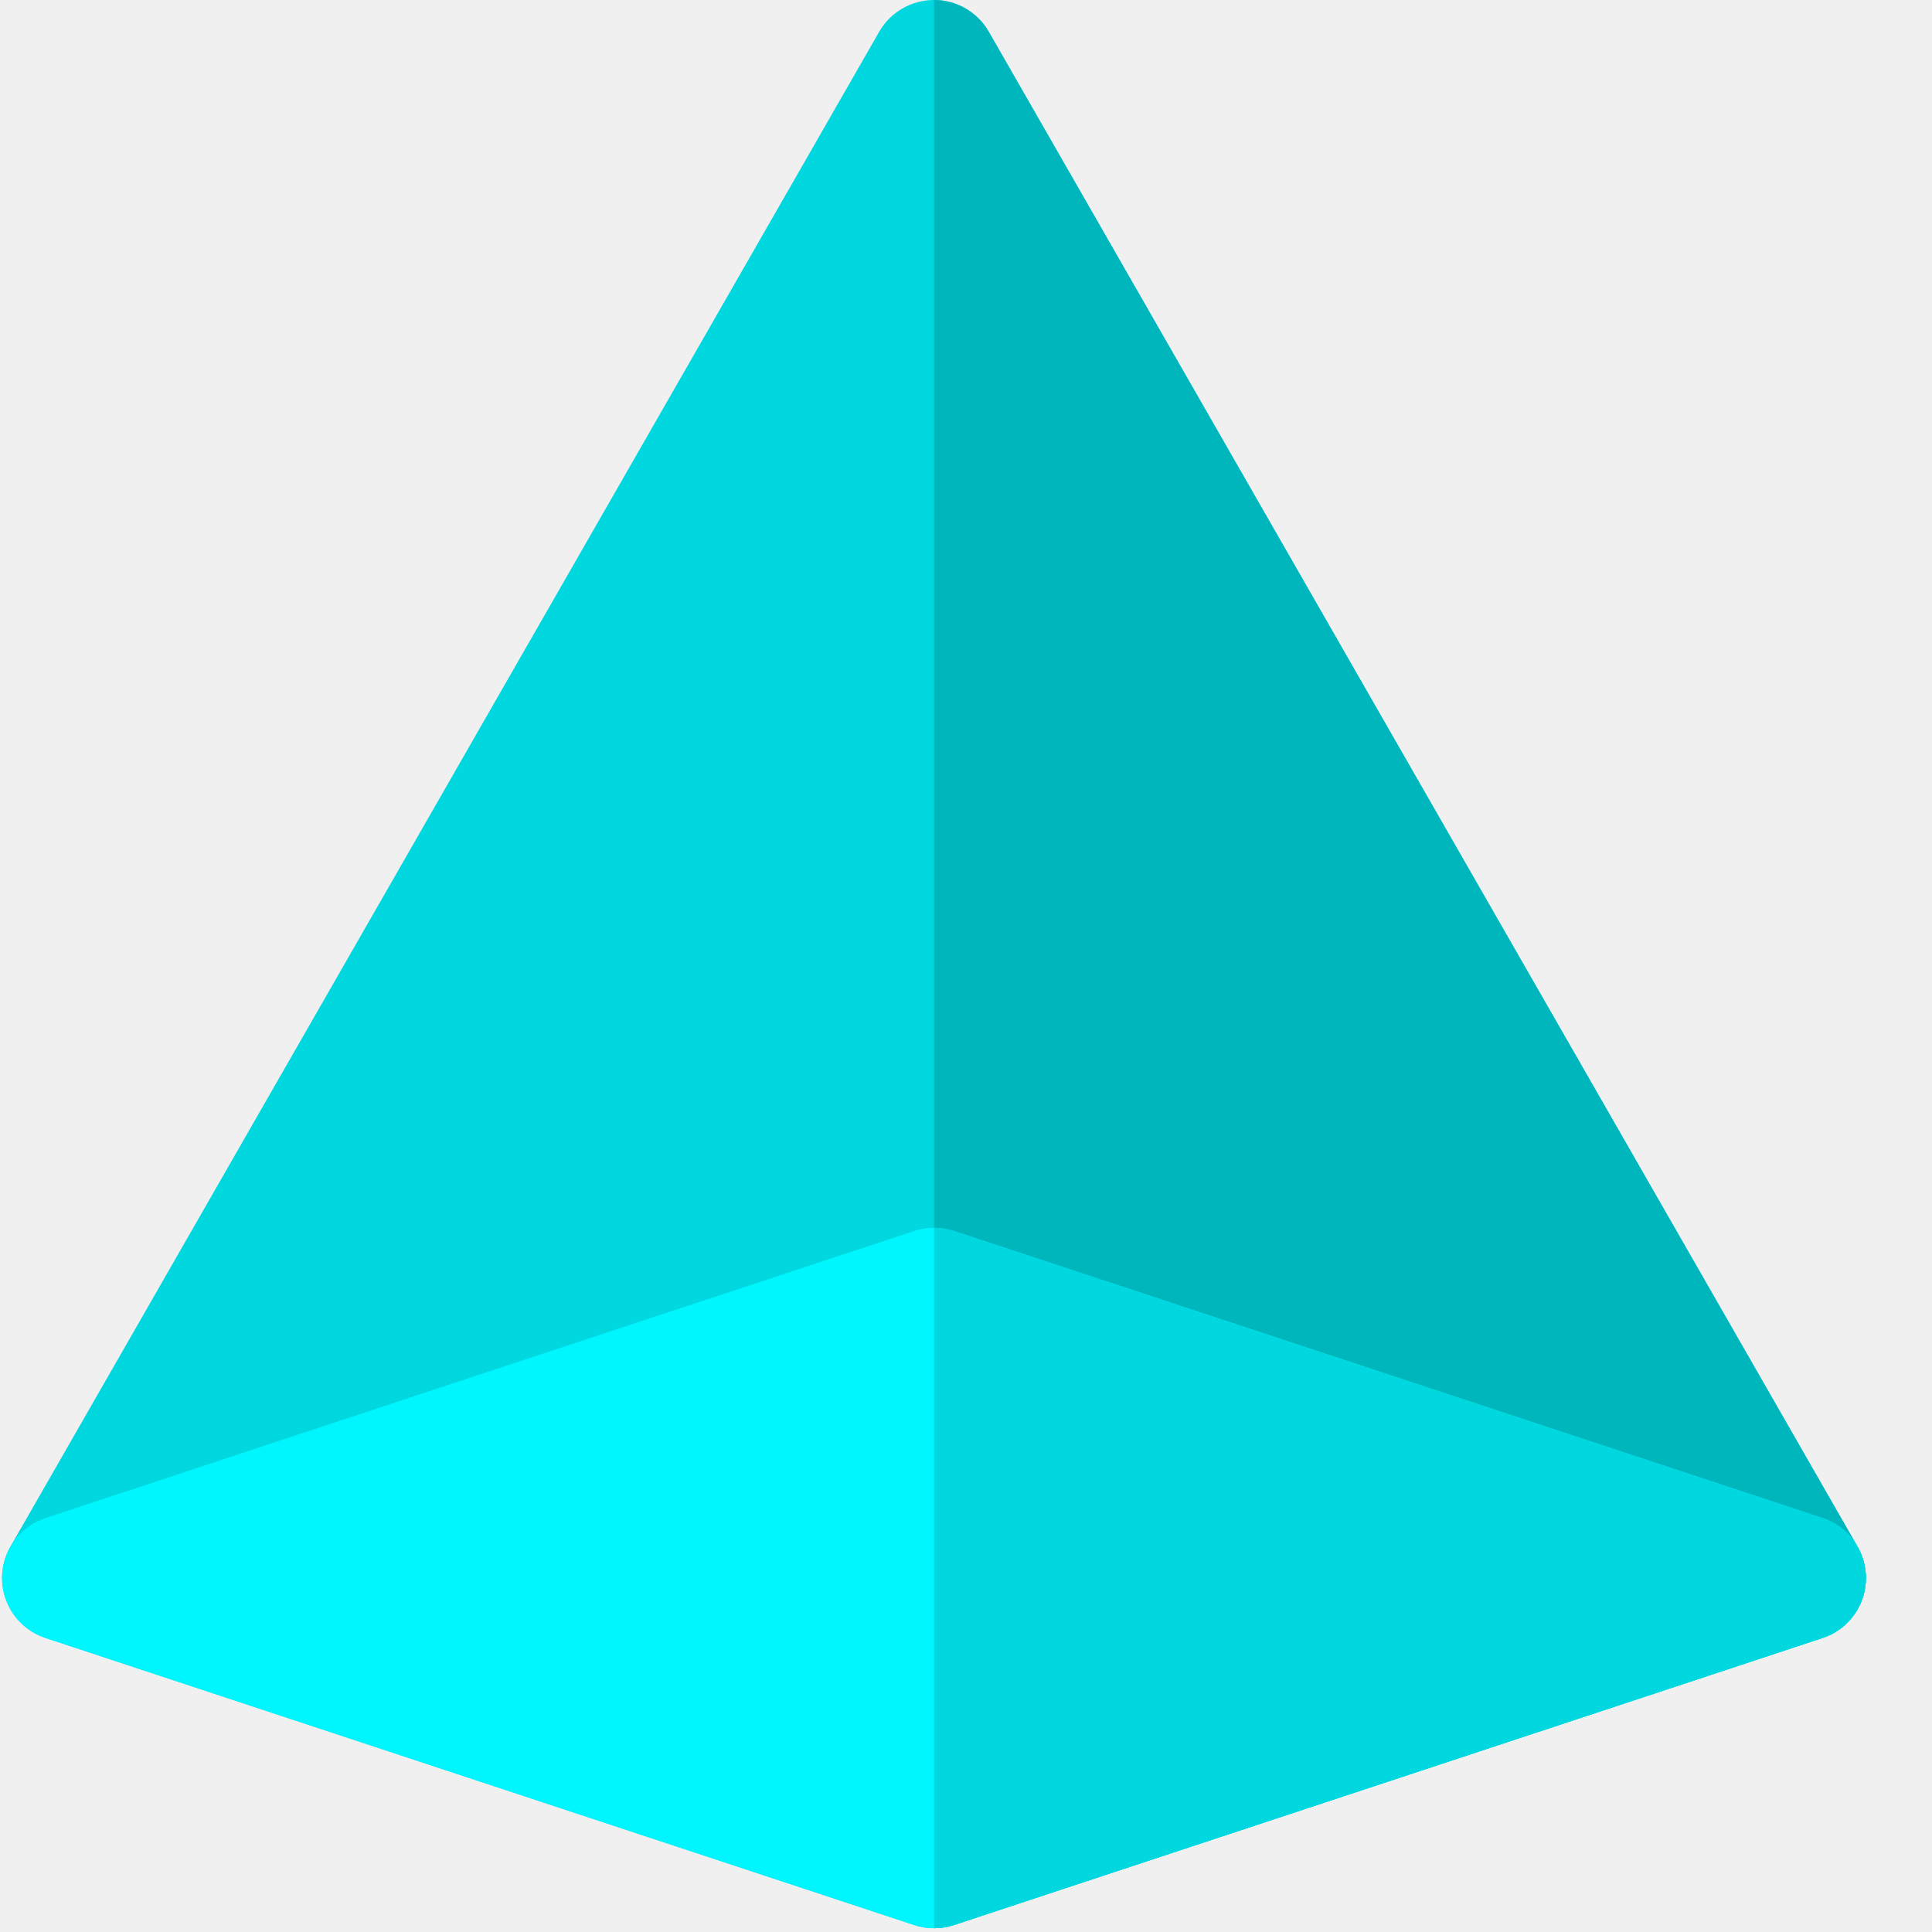
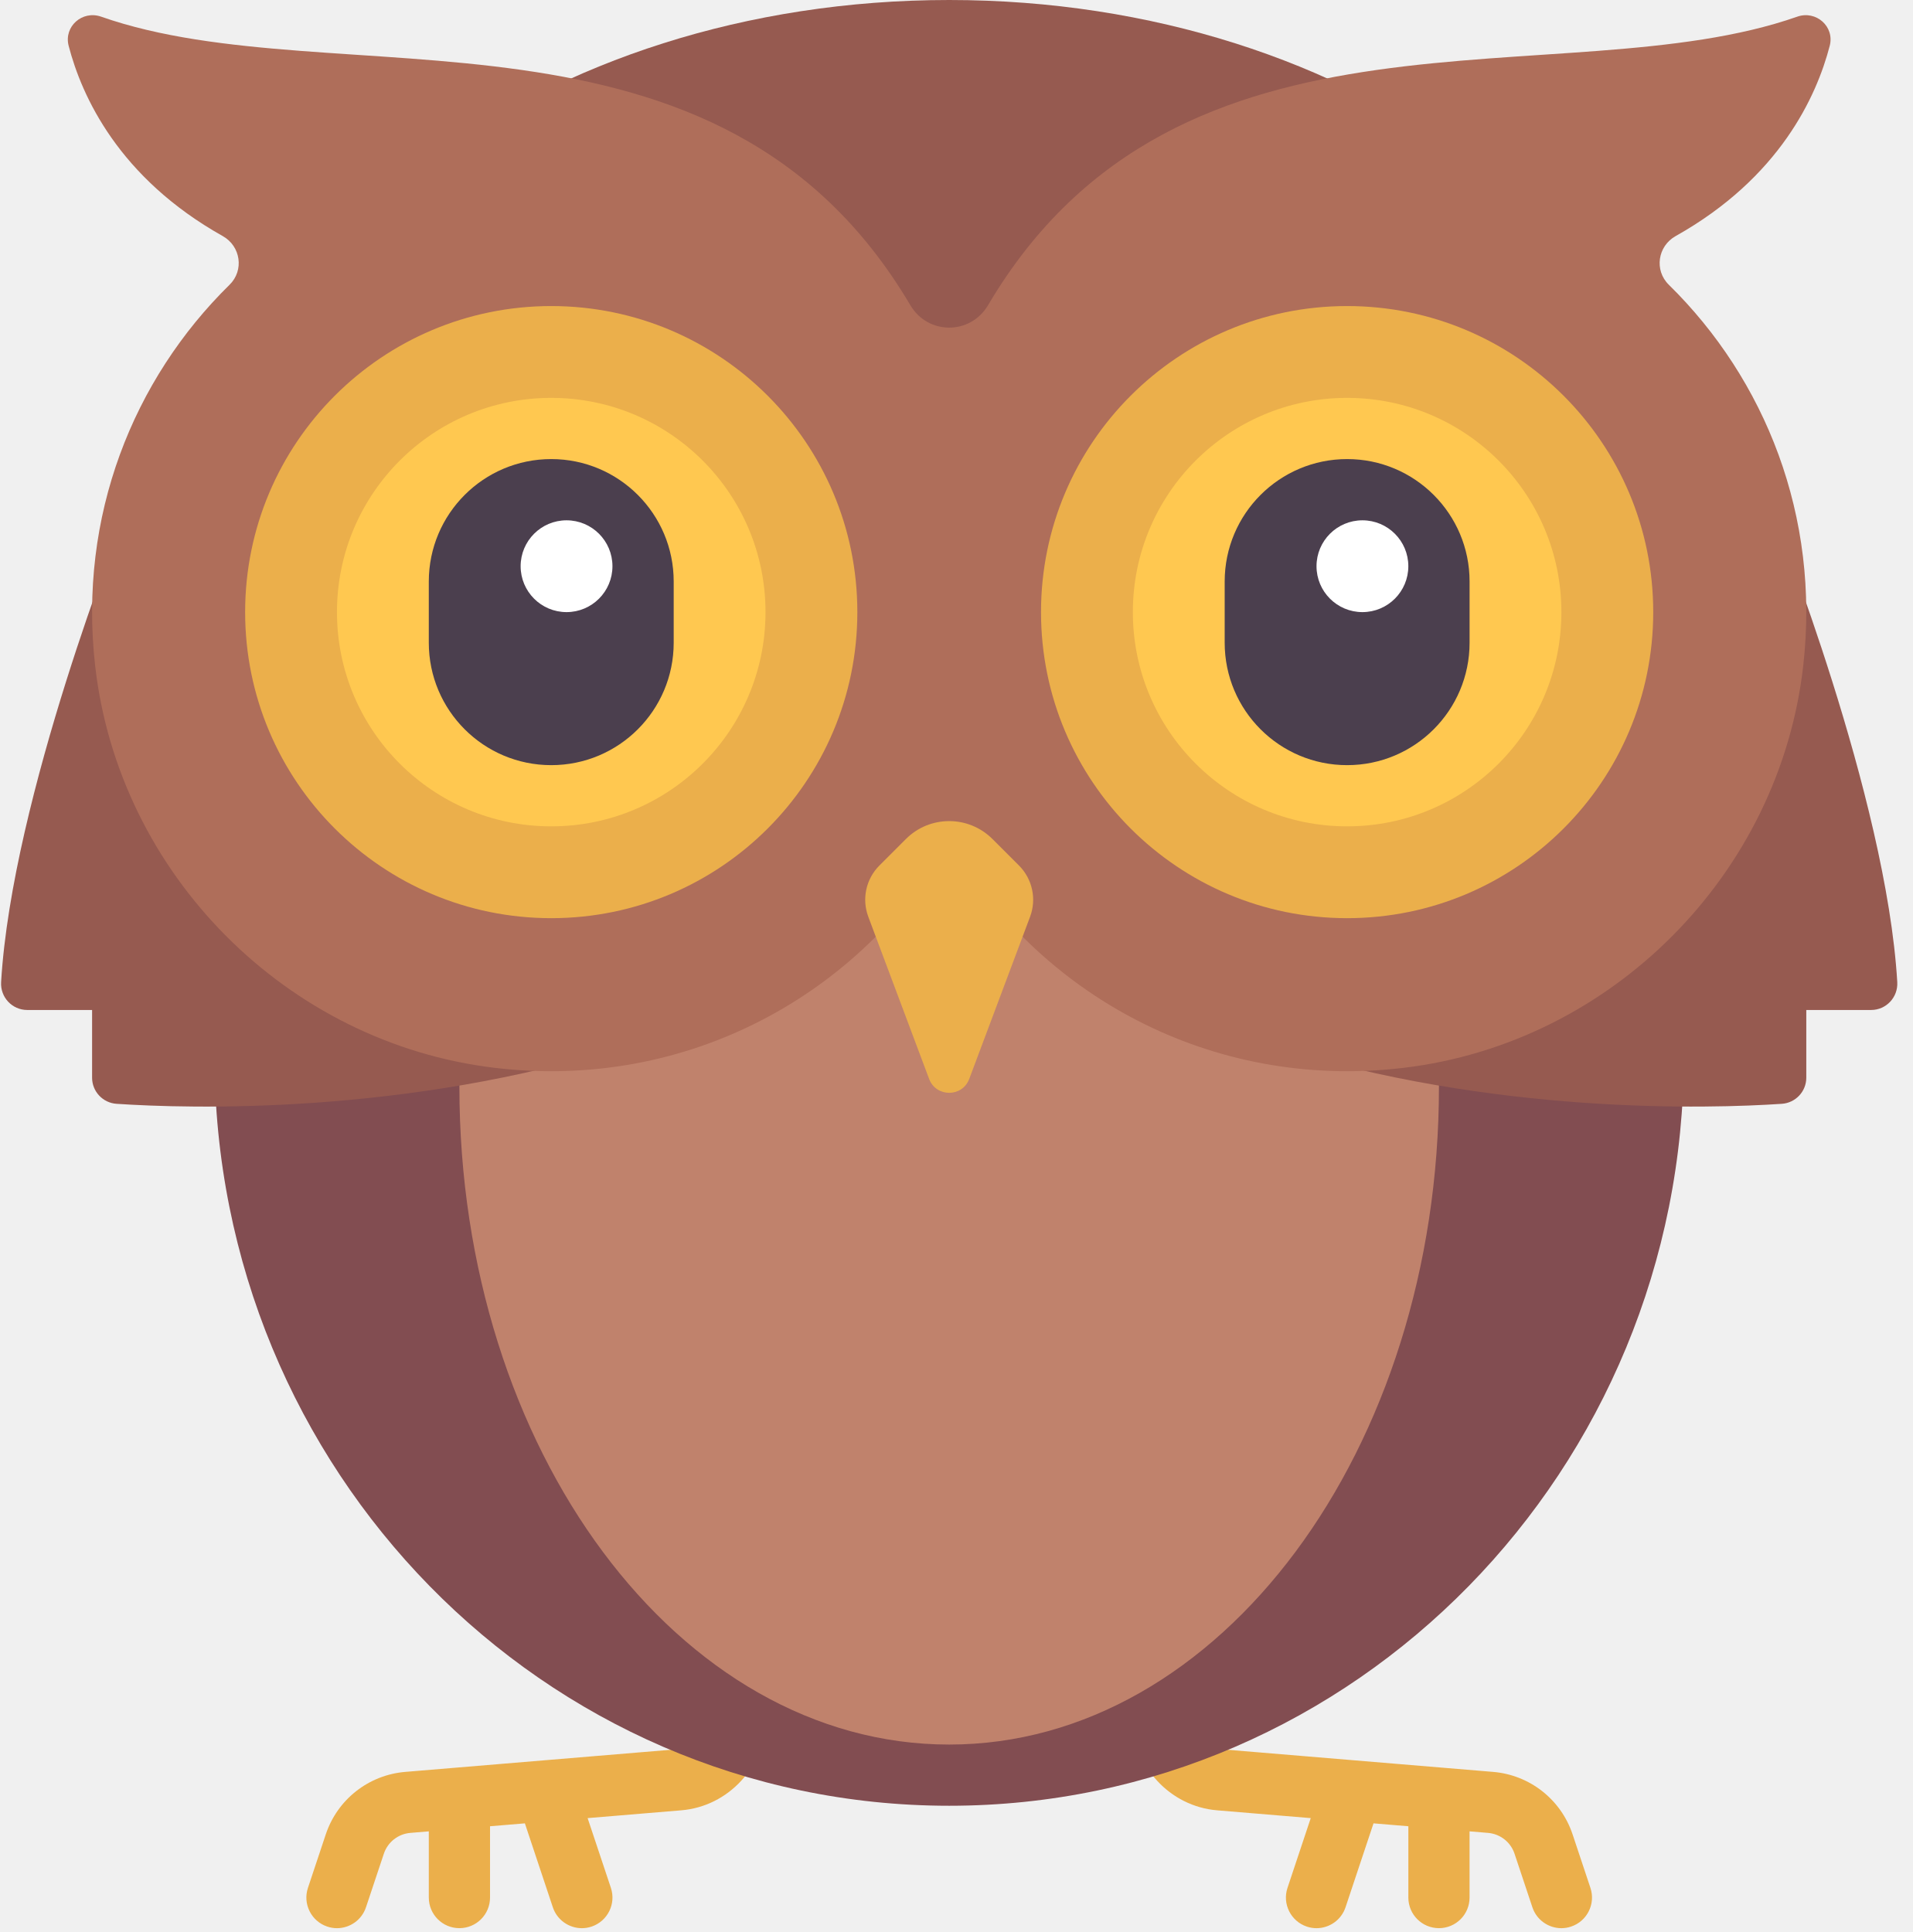
- <svg xmlns="http://www.w3.org/2000/svg" width="25px" height="25px" viewBox="0 0 25 25" version="1.1">
+ <svg xmlns="http://www.w3.org/2000/svg" width="98px" height="99px" viewBox="0 0 98 99" version="1.1">
  <defs />
-   <g id="Symbols" stroke="none" stroke-width="1" fill="none" fill-rule="evenodd">
-     <g id="pyramid">
-       <g id="Layer_1">
-         <g>
-           <path d="M24.036,20.013 L12.794,0.41 C12.649,0.157 12.378,0 12.086,0 C11.794,0 11.522,0.157 11.377,0.41 L0.135,20.013 C0.013,20.226 -0.007,20.482 0.081,20.711 C0.169,20.94 0.355,21.118 0.588,21.195 L11.83,24.91 C11.995,24.965 12.176,24.965 12.342,24.91 L23.584,21.195 C23.817,21.118 24.003,20.94 24.091,20.711 C24.178,20.483 24.158,20.226 24.036,20.013 Z" id="Shape" fill="#00D7DF" />
-           <path d="M12.342,24.91 L23.584,21.195 C23.817,21.118 24.003,20.94 24.091,20.711 C24.178,20.483 24.158,20.226 24.036,20.013 L12.794,0.41 C12.649,0.157 12.378,0 12.086,0 L12.086,24.951 C12.173,24.951 12.259,24.938 12.342,24.91 Z" id="Shape" fill="#00B6BD" />
-           <path d="M23.584,19.644 L17.963,17.786 L12.342,15.929 C12.259,15.902 12.173,15.888 12.086,15.888 C11.999,15.888 11.912,15.902 11.829,15.929 L6.208,17.786 L0.588,19.644 C0.42,19.699 0.28,19.805 0.182,19.941 C0.083,20.077 0.027,20.243 0.027,20.42 C0.027,20.596 0.083,20.762 0.182,20.898 C0.28,21.034 0.42,21.14 0.588,21.195 L6.209,23.053 L11.83,24.91 C11.912,24.938 11.999,24.951 12.086,24.951 C12.173,24.951 12.259,24.938 12.342,24.91 L17.963,23.053 L23.584,21.195 C23.752,21.14 23.892,21.034 23.99,20.898 C24.088,20.762 24.145,20.596 24.145,20.42 C24.145,20.243 24.088,20.077 23.99,19.941 C23.892,19.805 23.751,19.699 23.584,19.644 Z" id="Shape" fill="#00F6FF" />
-           <path d="M12.342,24.91 L17.963,23.053 L23.584,21.195 C23.752,21.14 23.892,21.034 23.99,20.898 C24.088,20.762 24.145,20.596 24.145,20.42 C24.145,20.243 24.088,20.077 23.99,19.941 C23.892,19.805 23.752,19.699 23.584,19.644 L17.963,17.786 L12.342,15.929 C12.259,15.902 12.173,15.888 12.086,15.888 L12.086,24.951 C12.173,24.951 12.259,24.938 12.342,24.91 Z" id="Shape" fill="#00D7DF" />
+   <g id="Page-1" stroke="none" stroke-width="1" fill="none" fill-rule="evenodd">
+     <g id="Desktop-HD" transform="translate(-823, -476)">
+       <g id="Group-2-Copy-2" transform="translate(823, 476)">
+         <g id="owl">
+           <g id="Capa_1">
+             <g id="Group" transform="translate(15.63111, 86.06762)" fill="#EBAF4B">
+               <path d="M22.021,0.189 C21.154,0.189 20.453,0.892 20.453,1.758 L20.453,2.008 C20.453,2.817 19.822,3.504 19.015,3.571 L5.133,4.728 C3.255,4.884 1.656,6.141 1.06,7.928 L0.146,10.671 C-0.128,11.493 0.316,12.381 1.137,12.655 C1.302,12.711 1.469,12.737 1.633,12.737 C2.29,12.737 2.901,12.321 3.12,11.664 L4.035,8.921 C4.234,8.325 4.767,7.906 5.393,7.854 L6.338,7.775 L6.338,11.168 C6.338,12.034 7.04,12.736 7.906,12.736 C8.773,12.736 9.475,12.034 9.475,11.168 L9.475,7.514 L11.26,7.365 L12.692,11.664 C12.911,12.321 13.523,12.737 14.18,12.737 C14.343,12.737 14.51,12.711 14.676,12.656 C15.497,12.381 15.941,11.493 15.667,10.671 L14.475,7.097 L19.275,6.697 C21.695,6.496 23.589,4.436 23.589,2.008 L23.589,1.758 C23.589,0.892 22.888,0.189 22.021,0.189 Z" id="Shape" />
+               <path d="M43.977,0.189 C44.844,0.189 45.546,0.892 45.546,1.758 L45.546,2.008 C45.546,2.817 46.177,3.504 46.984,3.571 L60.866,4.728 C62.743,4.884 64.342,6.141 64.938,7.928 L65.852,10.671 C66.127,11.493 65.682,12.381 64.861,12.655 C64.696,12.711 64.529,12.737 64.365,12.737 C63.708,12.737 63.097,12.321 62.878,11.664 L61.964,8.921 C61.765,8.325 61.232,7.906 60.605,7.854 L59.66,7.775 L59.66,11.168 C59.66,12.034 58.959,12.736 58.092,12.736 C57.225,12.736 56.524,12.034 56.524,11.168 L56.524,7.514 L54.739,7.365 L53.306,11.664 C53.087,12.321 52.476,12.737 51.819,12.737 C51.655,12.737 51.488,12.711 51.323,12.656 C50.502,12.381 50.058,11.493 50.332,10.671 L51.523,7.097 L46.724,6.697 C44.304,6.496 42.409,4.436 42.409,2.008 L42.409,1.758 C42.409,0.892 43.11,0.189 43.977,0.189 Z" id="Shape" />
+             </g>
+             <ellipse id="Oval" fill="#824D51" cx="48.63" cy="54.107" rx="37.64" ry="38.424" />
+             <ellipse id="Oval" fill="#C0826C" cx="48.63" cy="55.676" rx="25.093" ry="33.719" />
+             <path d="M90.975,26.661 L85.985,31.651 C86.166,30.529 86.27,29.389 86.27,28.23 C86.27,12.639 69.418,0 48.63,0 C27.843,0 10.991,12.639 10.991,28.23 C10.991,29.389 11.095,30.529 11.276,31.651 L6.286,26.661 C6.286,26.661 0.613,40.843 0.057,50.326 C0.011,51.1 0.621,51.754 1.397,51.754 L4.718,51.754 L4.718,55.223 C4.718,55.93 5.267,56.515 5.972,56.562 C9.634,56.807 20.766,57.158 32.083,53.587 C31.379,53.322 48.63,45.481 48.63,45.481 C48.63,45.481 64.313,53.322 65.177,53.587 C76.494,57.158 87.626,56.806 91.288,56.562 C91.994,56.515 92.543,55.93 92.543,55.223 L92.543,51.754 L95.864,51.754 C96.639,51.754 97.249,51.1 97.204,50.326 C96.647,40.843 90.975,26.661 90.975,26.661 Z" id="Shape" fill="#965A50" />
+             <path d="M85.85,12.097 C91.184,9.105 93.074,4.927 93.744,2.346 C94,1.358 93.044,0.516 92.08,0.854 C80.047,5.078 60.453,-1.014 50.62,15.641 C49.718,17.17 47.543,17.17 46.641,15.641 C36.807,-1.014 17.213,5.078 5.181,0.854 C4.217,0.516 3.261,1.358 3.517,2.346 C4.187,4.927 6.077,9.105 11.411,12.097 C12.333,12.614 12.516,13.85 11.762,14.591 C6.82,19.444 4.007,26.458 4.874,34.109 C6.083,44.791 14.677,53.447 25.352,54.719 C35.26,55.899 44.124,50.911 48.631,43.093 C53.137,50.911 62.001,55.899 71.909,54.719 C82.584,53.447 91.178,44.791 92.387,34.109 C93.254,26.458 90.441,19.444 85.499,14.591 C84.744,13.85 84.928,12.614 85.85,12.097 Z" id="Shape" fill="#AF6E5A" />
+             <ellipse id="Oval" fill="#EBAF4B" cx="28.242" cy="31.366" rx="15.683" ry="15.683" />
+             <ellipse id="Oval" fill="#FFC850" cx="28.242" cy="31.366" rx="10.978" ry="10.978" />
+             <path d="M49.658,55.286 L52.775,46.976 C53.116,46.065 52.894,45.04 52.207,44.352 L50.848,42.994 C49.623,41.769 47.637,41.769 46.412,42.994 L45.054,44.352 C44.367,45.04 44.145,46.065 44.486,46.976 L47.602,55.286 C47.959,56.236 49.302,56.236 49.658,55.286 Z" id="Shape" fill="#EBAF4B" />
+             <path d="M28.242,39.208 L28.242,39.208 C24.778,39.208 21.969,36.399 21.969,32.934 L21.969,29.798 C21.969,26.333 24.778,23.524 28.242,23.524 L28.242,23.524 C31.707,23.524 34.516,26.333 34.516,29.798 L34.516,32.934 C34.516,36.399 31.707,39.208 28.242,39.208 Z" id="Shape" fill="#4B3F4E" />
+             <ellipse id="Oval" fill="#FFFFFF" cx="29.026" cy="29.014" rx="2.352" ry="2.352" />
+             <ellipse id="Oval" fill="#EBAF4B" cx="69.018" cy="31.366" rx="15.683" ry="15.683" />
+             <ellipse id="Oval" fill="#FFC850" cx="69.018" cy="31.366" rx="10.978" ry="10.978" />
+             <path d="M69.018,39.208 L69.018,39.208 C65.554,39.208 62.745,36.399 62.745,32.934 L62.745,29.798 C62.745,26.333 65.554,23.524 69.018,23.524 L69.018,23.524 C72.483,23.524 75.292,26.333 75.292,29.798 L75.292,32.934 C75.292,36.399 72.483,39.208 69.018,39.208 Z" id="Shape" fill="#4B3F4E" />
+             <ellipse id="Oval" fill="#FFFFFF" cx="69.802" cy="29.014" rx="2.352" ry="2.352" />
+           </g>
        </g>
      </g>
    </g>
  </g>
</svg>
